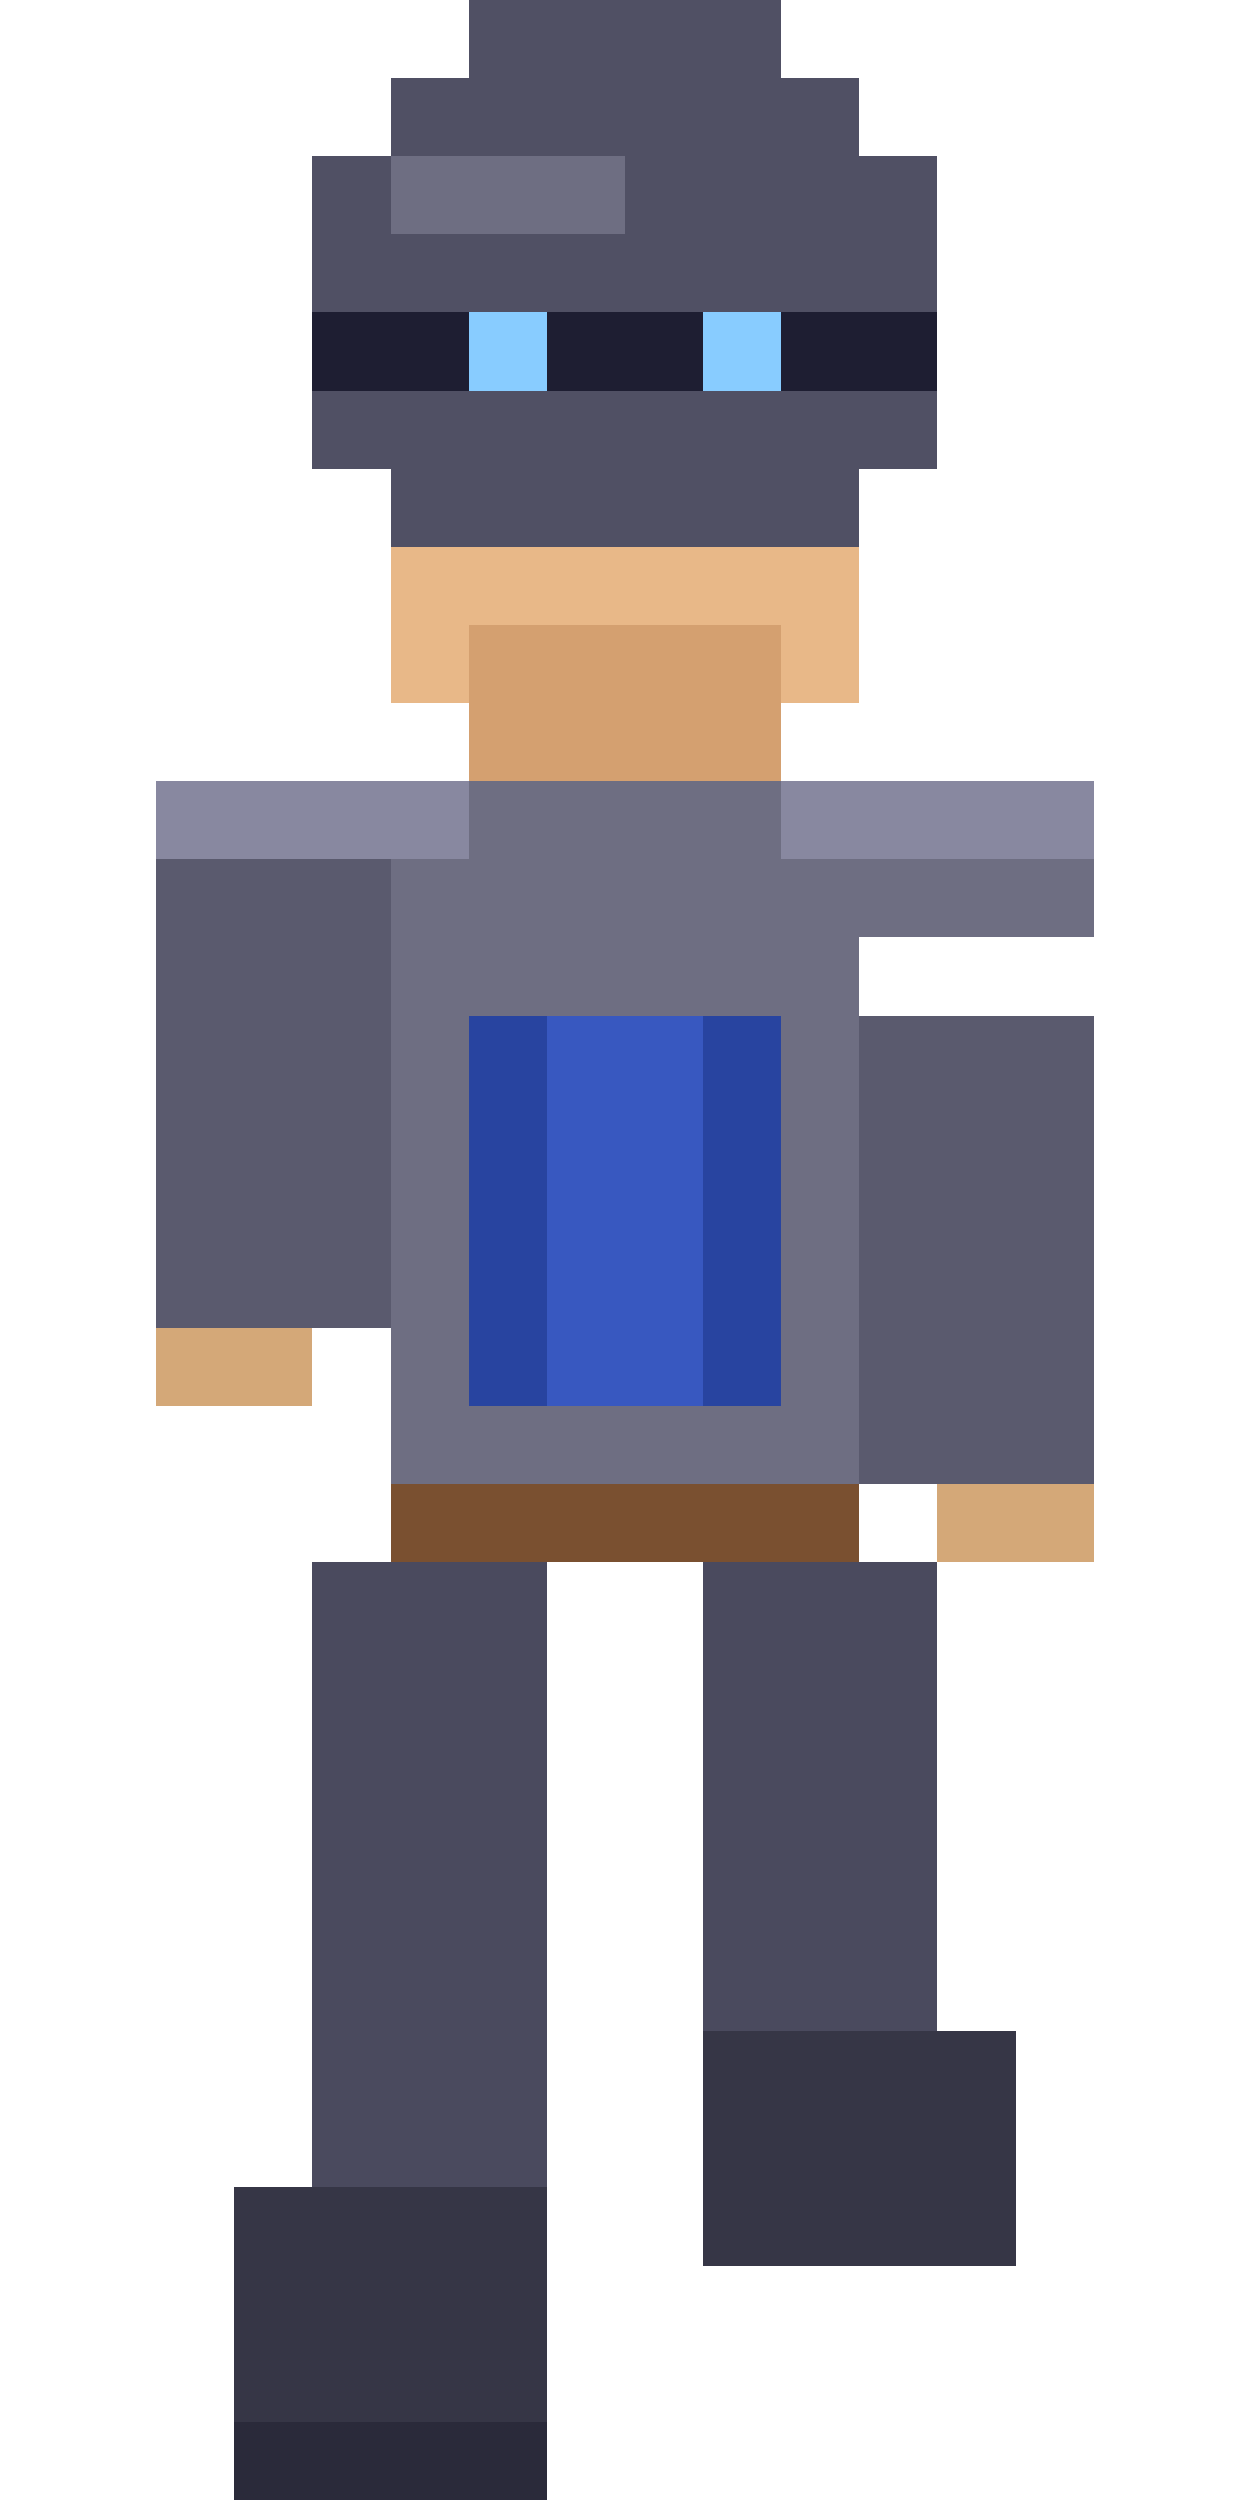
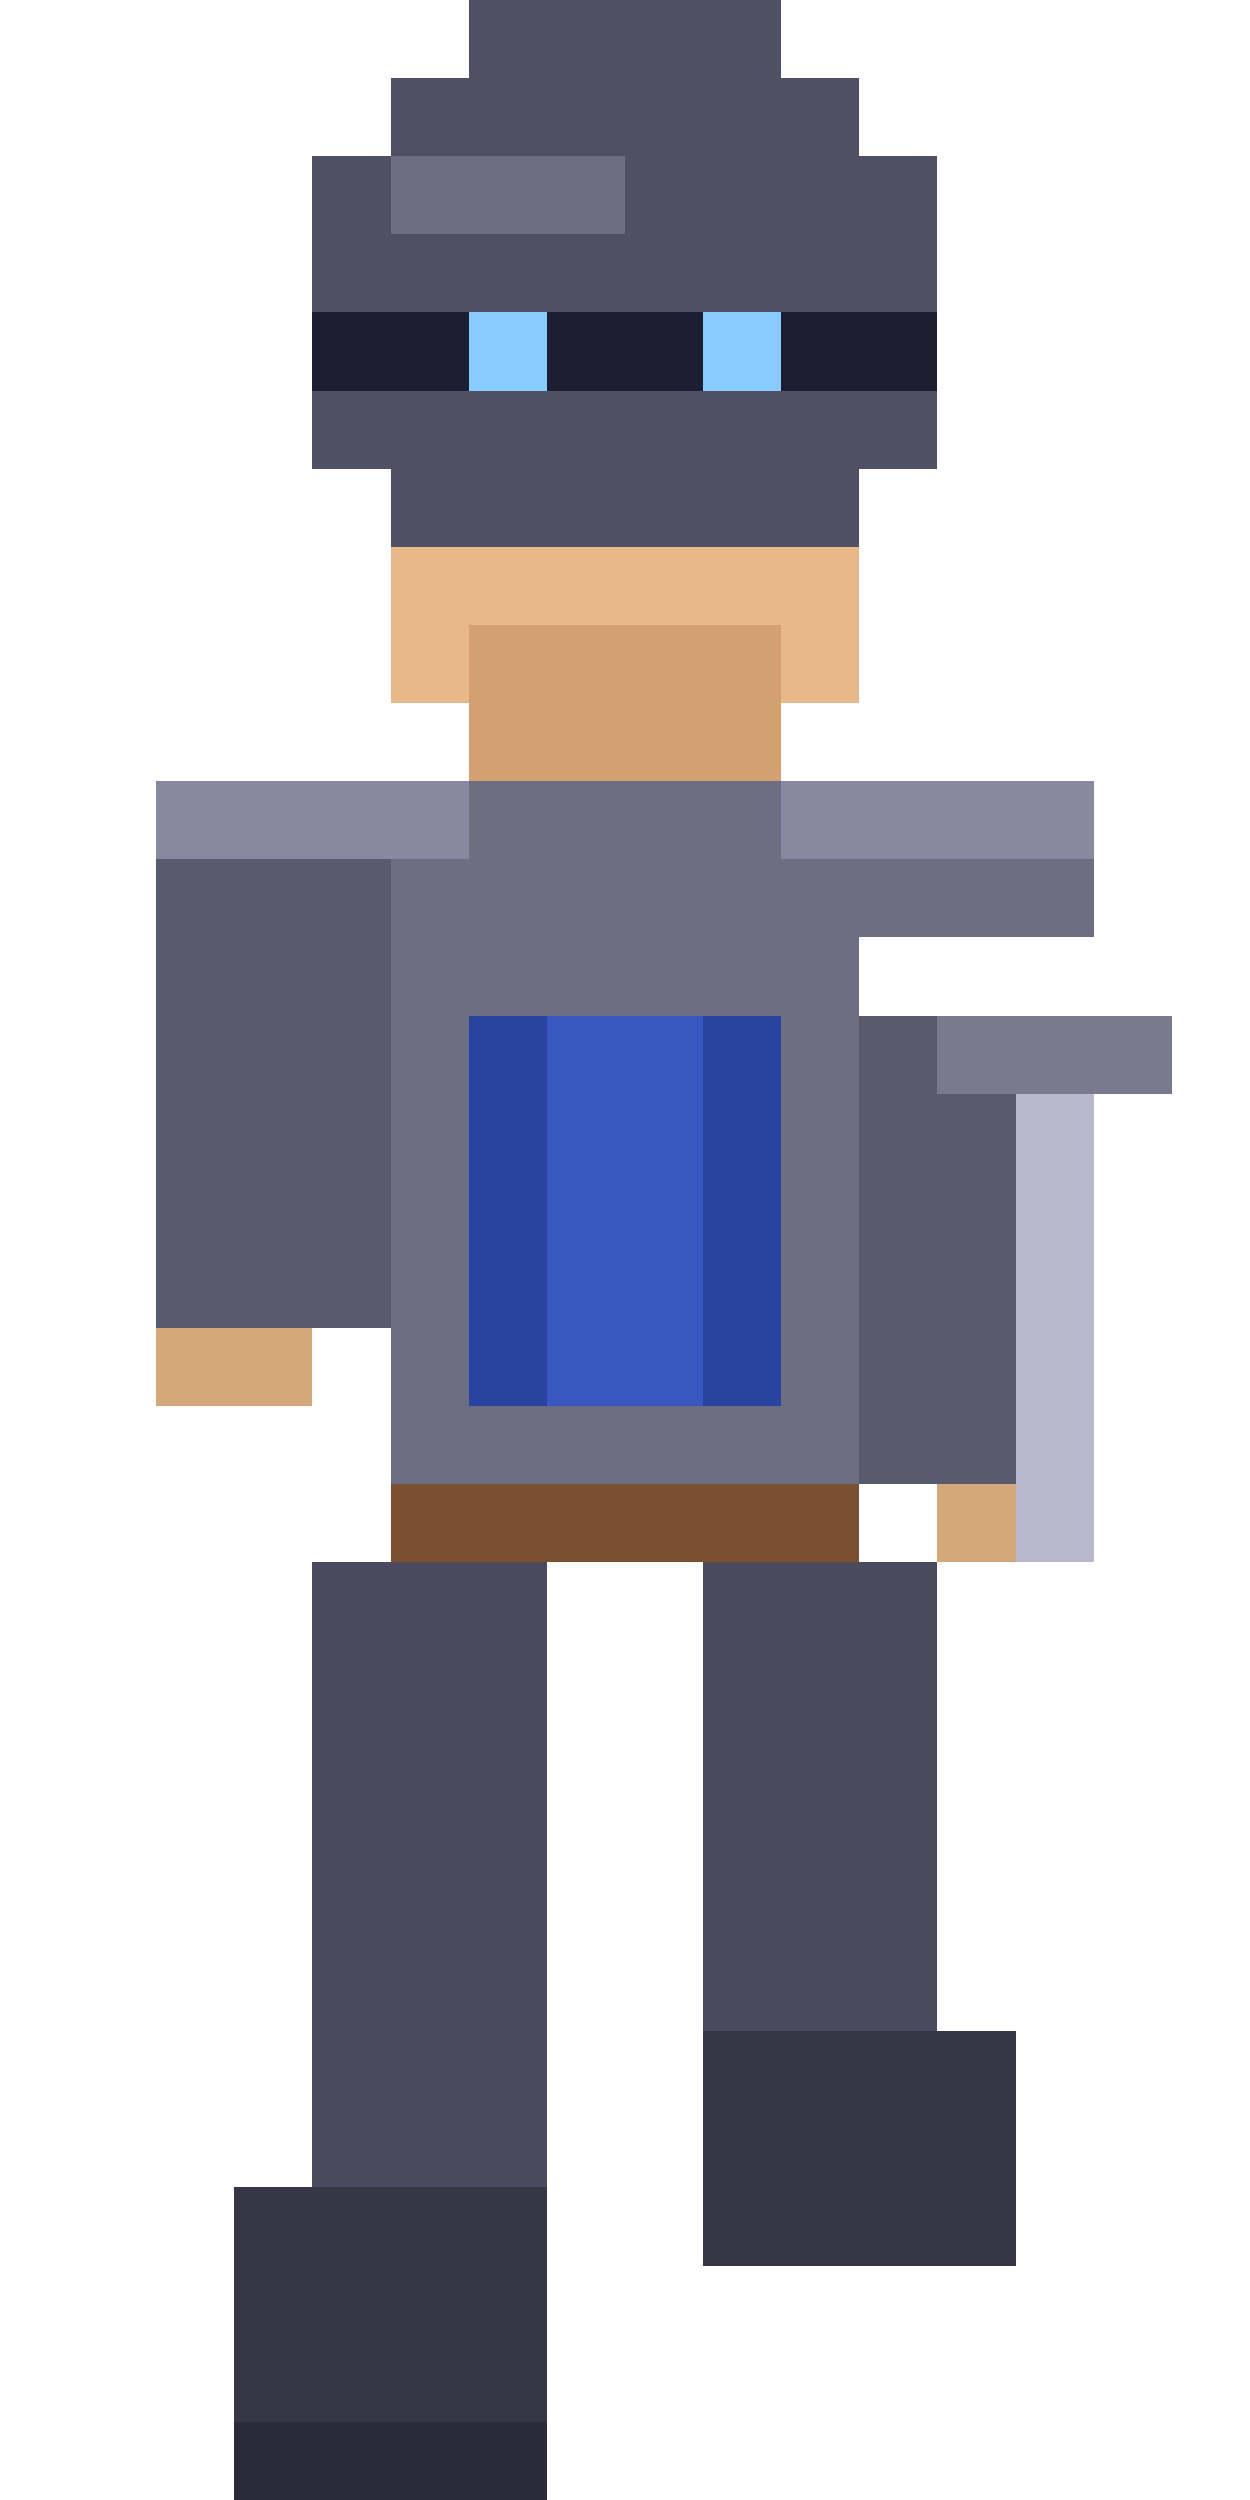
<svg xmlns="http://www.w3.org/2000/svg" viewBox="0 0 16 32" shape-rendering="crispEdges">
  <rect x="5" y="10" width="6" height="9" fill="#6E6E82" />
  <rect x="6" y="13" width="4" height="5" fill="#2844A0" />
  <rect x="7" y="13" width="2" height="5" fill="#3858C0" />
  <rect x="6" y="0" width="4" height="1" fill="#505064" />
  <rect x="5" y="1" width="6" height="1" fill="#505064" />
  <rect x="4" y="2" width="8" height="4" fill="#505064" />
  <rect x="5" y="6" width="6" height="1" fill="#505064" />
  <rect x="5" y="2" width="3" height="1" fill="#6E6E82" />
  <rect x="4" y="4" width="8" height="1" fill="#1E1E32" />
  <rect x="6" y="4" width="1" height="1" fill="#88CCFF" />
  <rect x="9" y="4" width="1" height="1" fill="#88CCFF" />
  <rect x="5" y="7" width="6" height="2" fill="#E8B888" />
  <rect x="6" y="8" width="4" height="1" fill="#D4A070" />
  <rect x="6" y="9" width="4" height="1" fill="#D4A070" />
  <rect x="2" y="10" width="4" height="1" fill="#8888A0" />
  <rect x="2" y="11" width="4" height="1" fill="#6E6E82" />
  <rect x="10" y="10" width="4" height="1" fill="#8888A0" />
  <rect x="10" y="11" width="4" height="1" fill="#6E6E82" />
  <rect x="2" y="11" width="3" height="6" fill="#5A5A6E" />
  <rect x="11" y="13" width="3" height="6" fill="#5A5A6E" />
  <rect x="2" y="17" width="2" height="1" fill="#D4A878" />
  <rect x="12" y="19" width="2" height="1" fill="#D4A878" />
+   <rect x="13" y="14" width="1" height="6" fill="#B8B8CC" />
+   <rect x="12" y="13" width="3" height="1" fill="#7A7A8E" />
  <rect x="5" y="19" width="6" height="1" fill="#7A5030" />
  <rect x="4" y="20" width="3" height="8" fill="#4A4A5E" />
  <rect x="9" y="20" width="3" height="6" fill="#4A4A5E" />
  <rect x="3" y="28" width="4" height="4" fill="#363646" />
  <rect x="9" y="26" width="4" height="3" fill="#363646" />
  <rect x="3" y="31" width="4" height="1" fill="#2A2A3A" />
</svg>
